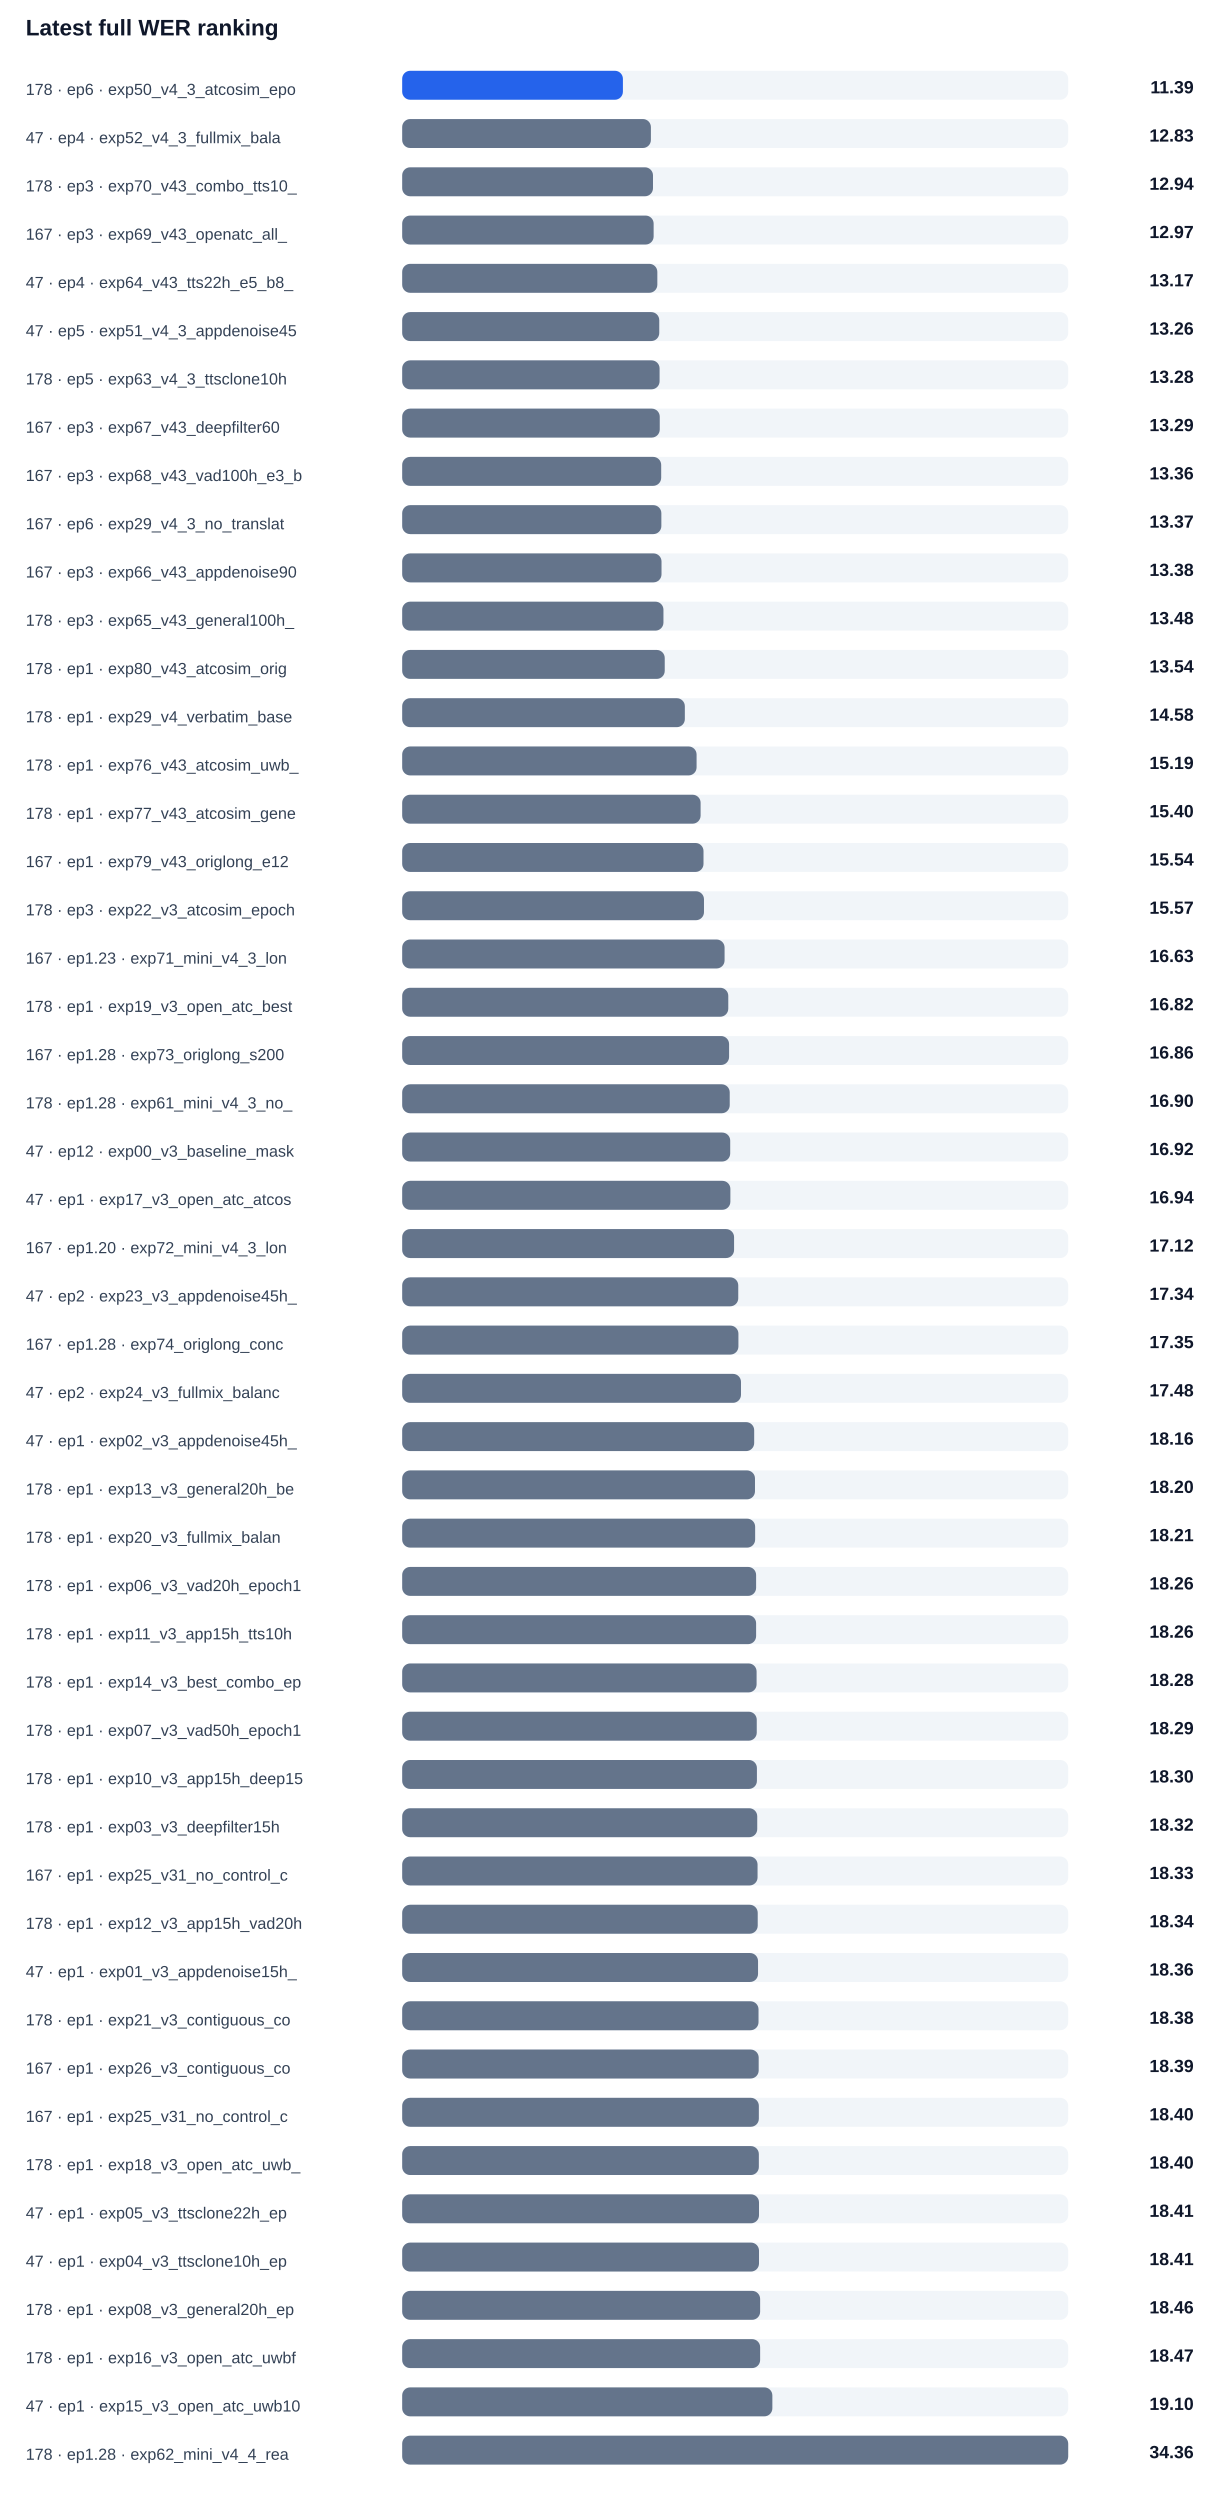
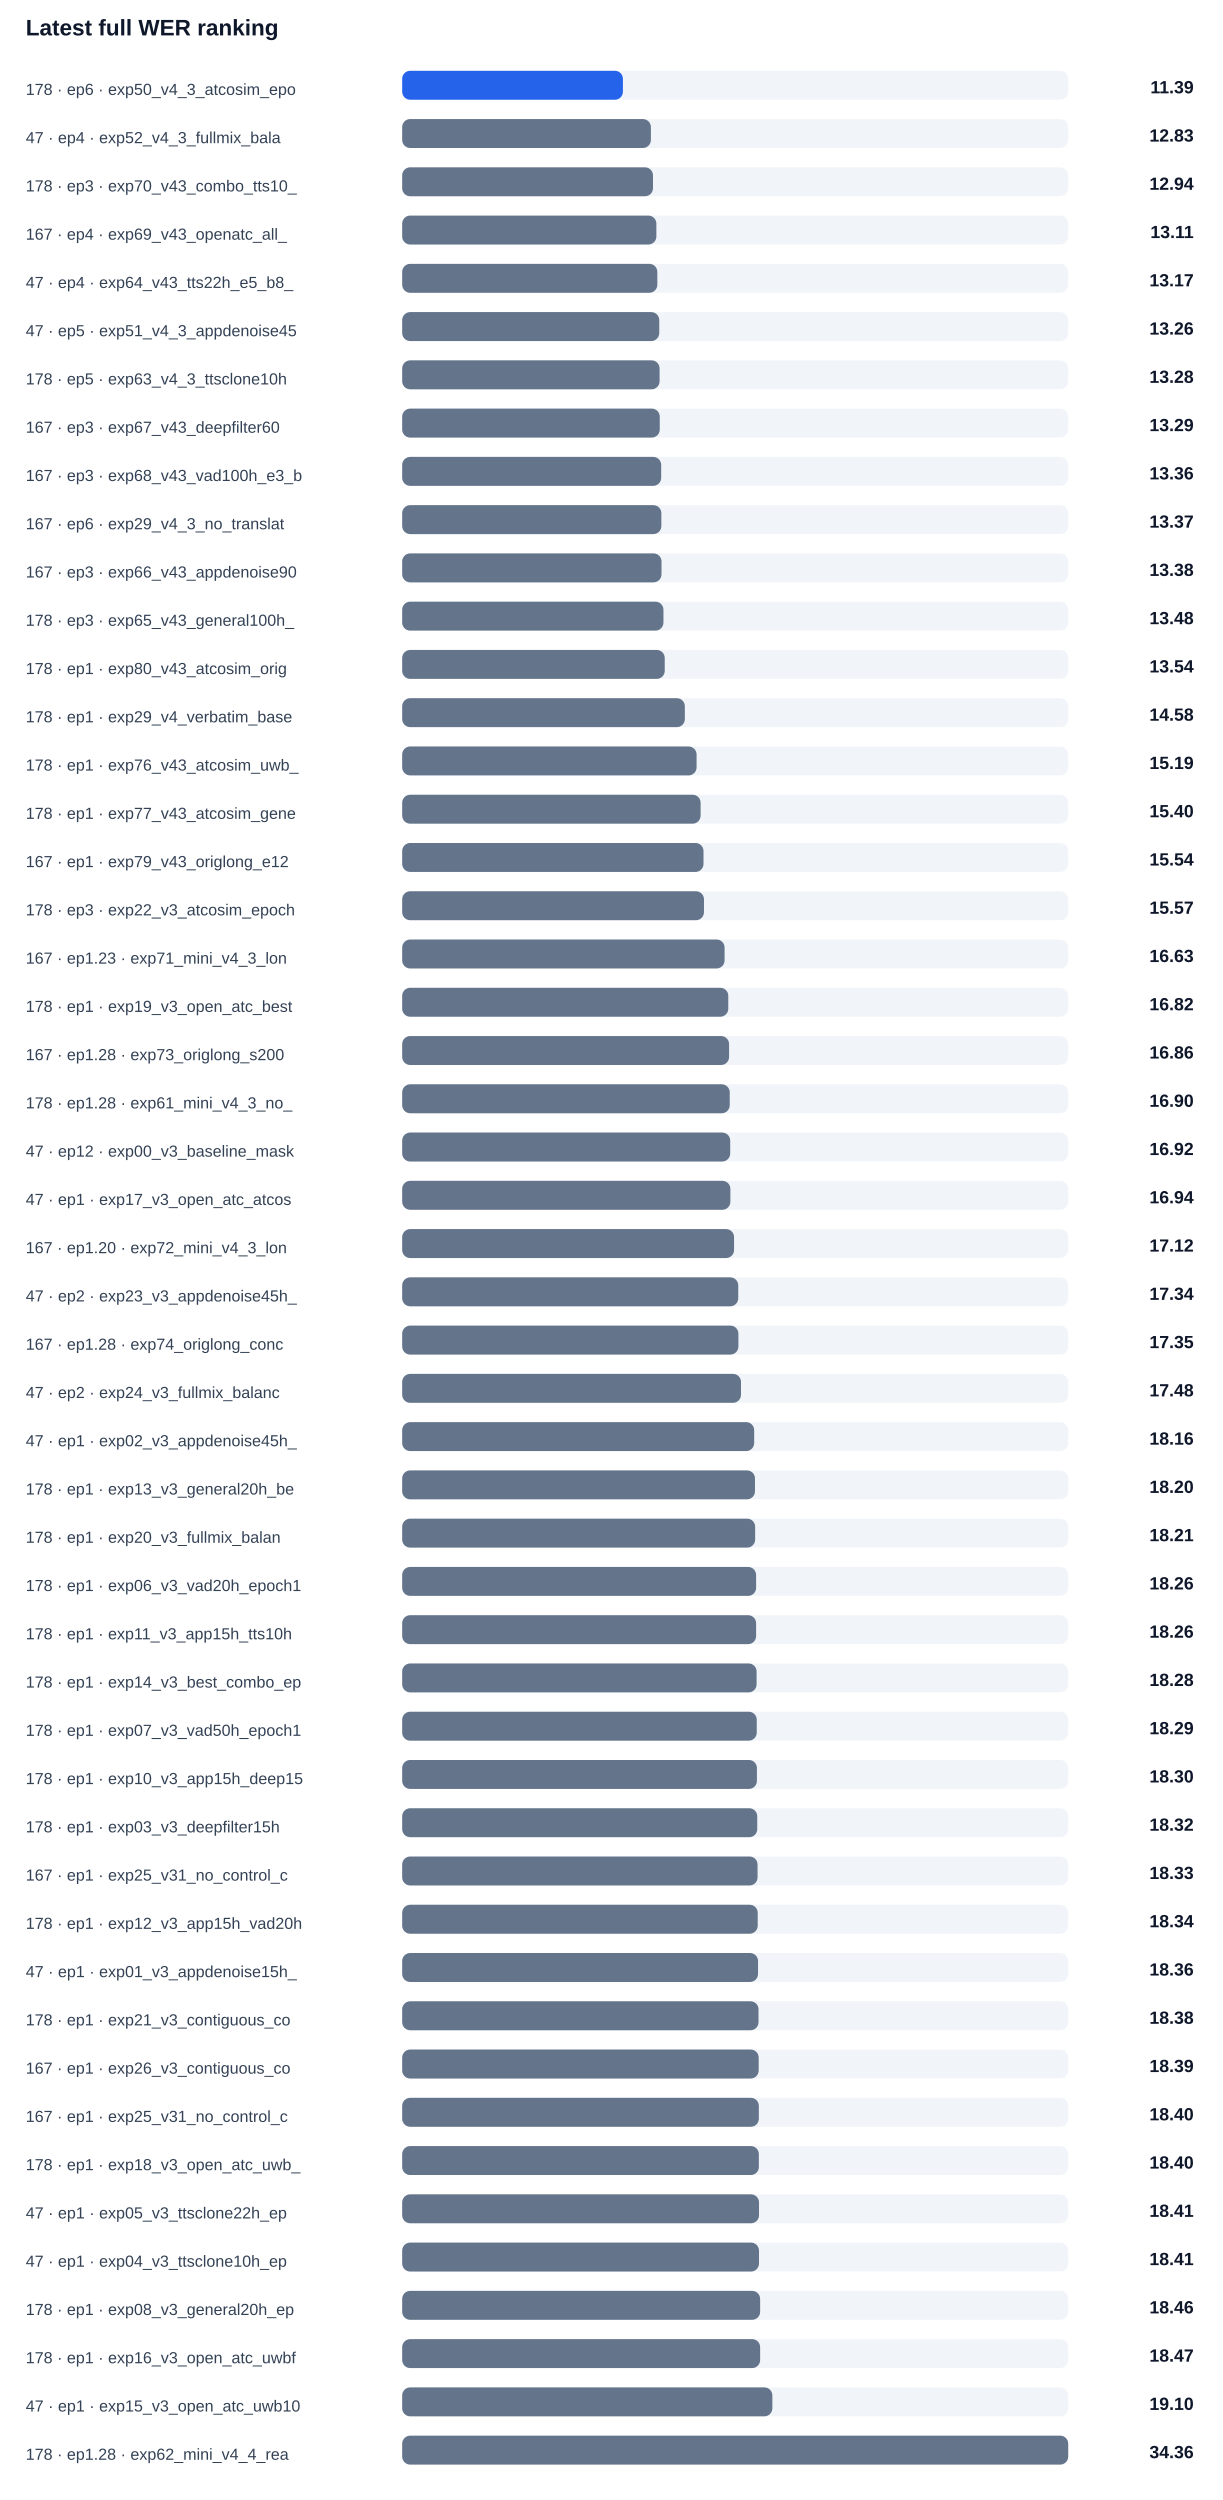
<svg xmlns="http://www.w3.org/2000/svg" width="100%" viewBox="0 0 760 1554" style="max-width:760px;background:#ffffff;border:1px solid #e5e7eb;border-radius:10px;">
  <text x="16.0" y="22.0" font-size="14" fill="#0f172a" text-anchor="start" font-family="Arial, sans-serif" font-weight="700">Latest full WER ranking</text>
  <text x="16.0" y="59.0" font-size="10" fill="#334155" text-anchor="start" font-family="Arial, sans-serif" font-weight="400">178 · ep6 · exp50_v4_3_atcosim_epo</text>
  <rect x="250" y="44" width="414" height="18" rx="5" fill="#f1f5f9" />
  <rect x="250" y="44" width="137.2" height="18" rx="5" fill="#2563eb" />
  <text x="742.0" y="58.0" font-size="11" fill="#0f172a" text-anchor="end" font-family="Arial, sans-serif" font-weight="700">11.39</text>
  <text x="16.0" y="89.0" font-size="10" fill="#334155" text-anchor="start" font-family="Arial, sans-serif" font-weight="400">47 · ep4 · exp52_v4_3_fullmix_bala</text>
  <rect x="250" y="74" width="414" height="18" rx="5" fill="#f1f5f9" />
  <rect x="250" y="74" width="154.6" height="18" rx="5" fill="#64748b" />
  <text x="742.0" y="88.0" font-size="11" fill="#0f172a" text-anchor="end" font-family="Arial, sans-serif" font-weight="700">12.83</text>
  <text x="16.0" y="119.0" font-size="10" fill="#334155" text-anchor="start" font-family="Arial, sans-serif" font-weight="400">178 · ep3 · exp70_v43_combo_tts10_</text>
  <rect x="250" y="104" width="414" height="18" rx="5" fill="#f1f5f9" />
  <rect x="250" y="104" width="155.9" height="18" rx="5" fill="#64748b" />
  <text x="742.0" y="118.0" font-size="11" fill="#0f172a" text-anchor="end" font-family="Arial, sans-serif" font-weight="700">12.94</text>
-   <text x="16.0" y="149.0" font-size="10" fill="#334155" text-anchor="start" font-family="Arial, sans-serif" font-weight="400">167 · ep3 · exp69_v43_openatc_all_</text>
+   <text x="16.0" y="149.0" font-size="10" fill="#334155" text-anchor="start" font-family="Arial, sans-serif" font-weight="400">167 · ep4 · exp69_v43_openatc_all_</text>
  <rect x="250" y="134" width="414" height="18" rx="5" fill="#f1f5f9" />
-   <rect x="250" y="134" width="156.3" height="18" rx="5" fill="#64748b" />
-   <text x="742.0" y="148.0" font-size="11" fill="#0f172a" text-anchor="end" font-family="Arial, sans-serif" font-weight="700">12.97</text>
+   <rect x="250" y="134" width="158.0" height="18" rx="5" fill="#64748b" />
+   <text x="742.0" y="148.0" font-size="11" fill="#0f172a" text-anchor="end" font-family="Arial, sans-serif" font-weight="700">13.11</text>
  <text x="16.0" y="179.0" font-size="10" fill="#334155" text-anchor="start" font-family="Arial, sans-serif" font-weight="400">47 · ep4 · exp64_v43_tts22h_e5_b8_</text>
  <rect x="250" y="164" width="414" height="18" rx="5" fill="#f1f5f9" />
  <rect x="250" y="164" width="158.6" height="18" rx="5" fill="#64748b" />
  <text x="742.0" y="178.0" font-size="11" fill="#0f172a" text-anchor="end" font-family="Arial, sans-serif" font-weight="700">13.17</text>
  <text x="16.0" y="209.0" font-size="10" fill="#334155" text-anchor="start" font-family="Arial, sans-serif" font-weight="400">47 · ep5 · exp51_v4_3_appdenoise45</text>
  <rect x="250" y="194" width="414" height="18" rx="5" fill="#f1f5f9" />
  <rect x="250" y="194" width="159.8" height="18" rx="5" fill="#64748b" />
  <text x="742.0" y="208.0" font-size="11" fill="#0f172a" text-anchor="end" font-family="Arial, sans-serif" font-weight="700">13.26</text>
  <text x="16.0" y="239.0" font-size="10" fill="#334155" text-anchor="start" font-family="Arial, sans-serif" font-weight="400">178 · ep5 · exp63_v4_3_ttsclone10h</text>
  <rect x="250" y="224" width="414" height="18" rx="5" fill="#f1f5f9" />
  <rect x="250" y="224" width="160.0" height="18" rx="5" fill="#64748b" />
  <text x="742.0" y="238.0" font-size="11" fill="#0f172a" text-anchor="end" font-family="Arial, sans-serif" font-weight="700">13.28</text>
  <text x="16.0" y="269.0" font-size="10" fill="#334155" text-anchor="start" font-family="Arial, sans-serif" font-weight="400">167 · ep3 · exp67_v43_deepfilter60</text>
  <rect x="250" y="254" width="414" height="18" rx="5" fill="#f1f5f9" />
  <rect x="250" y="254" width="160.1" height="18" rx="5" fill="#64748b" />
  <text x="742.0" y="268.0" font-size="11" fill="#0f172a" text-anchor="end" font-family="Arial, sans-serif" font-weight="700">13.29</text>
  <text x="16.0" y="299.0" font-size="10" fill="#334155" text-anchor="start" font-family="Arial, sans-serif" font-weight="400">167 · ep3 · exp68_v43_vad100h_e3_b</text>
  <rect x="250" y="284" width="414" height="18" rx="5" fill="#f1f5f9" />
  <rect x="250" y="284" width="161.0" height="18" rx="5" fill="#64748b" />
  <text x="742.0" y="298.0" font-size="11" fill="#0f172a" text-anchor="end" font-family="Arial, sans-serif" font-weight="700">13.36</text>
  <text x="16.0" y="329.0" font-size="10" fill="#334155" text-anchor="start" font-family="Arial, sans-serif" font-weight="400">167 · ep6 · exp29_v4_3_no_translat</text>
  <rect x="250" y="314" width="414" height="18" rx="5" fill="#f1f5f9" />
  <rect x="250" y="314" width="161.1" height="18" rx="5" fill="#64748b" />
  <text x="742.0" y="328.0" font-size="11" fill="#0f172a" text-anchor="end" font-family="Arial, sans-serif" font-weight="700">13.37</text>
  <text x="16.0" y="359.0" font-size="10" fill="#334155" text-anchor="start" font-family="Arial, sans-serif" font-weight="400">167 · ep3 · exp66_v43_appdenoise90</text>
  <rect x="250" y="344" width="414" height="18" rx="5" fill="#f1f5f9" />
  <rect x="250" y="344" width="161.2" height="18" rx="5" fill="#64748b" />
  <text x="742.0" y="358.0" font-size="11" fill="#0f172a" text-anchor="end" font-family="Arial, sans-serif" font-weight="700">13.38</text>
  <text x="16.0" y="389.0" font-size="10" fill="#334155" text-anchor="start" font-family="Arial, sans-serif" font-weight="400">178 · ep3 · exp65_v43_general100h_</text>
  <rect x="250" y="374" width="414" height="18" rx="5" fill="#f1f5f9" />
  <rect x="250" y="374" width="162.4" height="18" rx="5" fill="#64748b" />
  <text x="742.0" y="388.0" font-size="11" fill="#0f172a" text-anchor="end" font-family="Arial, sans-serif" font-weight="700">13.48</text>
  <text x="16.0" y="419.0" font-size="10" fill="#334155" text-anchor="start" font-family="Arial, sans-serif" font-weight="400">178 · ep1 · exp80_v43_atcosim_orig</text>
  <rect x="250" y="404" width="414" height="18" rx="5" fill="#f1f5f9" />
  <rect x="250" y="404" width="163.2" height="18" rx="5" fill="#64748b" />
  <text x="742.0" y="418.0" font-size="11" fill="#0f172a" text-anchor="end" font-family="Arial, sans-serif" font-weight="700">13.54</text>
  <text x="16.0" y="449.0" font-size="10" fill="#334155" text-anchor="start" font-family="Arial, sans-serif" font-weight="400">178 · ep1 · exp29_v4_verbatim_base</text>
  <rect x="250" y="434" width="414" height="18" rx="5" fill="#f1f5f9" />
  <rect x="250" y="434" width="175.7" height="18" rx="5" fill="#64748b" />
  <text x="742.0" y="448.0" font-size="11" fill="#0f172a" text-anchor="end" font-family="Arial, sans-serif" font-weight="700">14.58</text>
  <text x="16.0" y="479.0" font-size="10" fill="#334155" text-anchor="start" font-family="Arial, sans-serif" font-weight="400">178 · ep1 · exp76_v43_atcosim_uwb_</text>
  <rect x="250" y="464" width="414" height="18" rx="5" fill="#f1f5f9" />
  <rect x="250" y="464" width="183.0" height="18" rx="5" fill="#64748b" />
  <text x="742.0" y="478.0" font-size="11" fill="#0f172a" text-anchor="end" font-family="Arial, sans-serif" font-weight="700">15.19</text>
  <text x="16.0" y="509.0" font-size="10" fill="#334155" text-anchor="start" font-family="Arial, sans-serif" font-weight="400">178 · ep1 · exp77_v43_atcosim_gene</text>
  <rect x="250" y="494" width="414" height="18" rx="5" fill="#f1f5f9" />
  <rect x="250" y="494" width="185.5" height="18" rx="5" fill="#64748b" />
  <text x="742.0" y="508.0" font-size="11" fill="#0f172a" text-anchor="end" font-family="Arial, sans-serif" font-weight="700">15.40</text>
  <text x="16.0" y="539.0" font-size="10" fill="#334155" text-anchor="start" font-family="Arial, sans-serif" font-weight="400">167 · ep1 · exp79_v43_origlong_e12</text>
  <rect x="250" y="524" width="414" height="18" rx="5" fill="#f1f5f9" />
  <rect x="250" y="524" width="187.3" height="18" rx="5" fill="#64748b" />
  <text x="742.0" y="538.0" font-size="11" fill="#0f172a" text-anchor="end" font-family="Arial, sans-serif" font-weight="700">15.54</text>
  <text x="16.0" y="569.0" font-size="10" fill="#334155" text-anchor="start" font-family="Arial, sans-serif" font-weight="400">178 · ep3 · exp22_v3_atcosim_epoch</text>
  <rect x="250" y="554" width="414" height="18" rx="5" fill="#f1f5f9" />
  <rect x="250" y="554" width="187.6" height="18" rx="5" fill="#64748b" />
  <text x="742.0" y="568.0" font-size="11" fill="#0f172a" text-anchor="end" font-family="Arial, sans-serif" font-weight="700">15.57</text>
  <text x="16.0" y="599.0" font-size="10" fill="#334155" text-anchor="start" font-family="Arial, sans-serif" font-weight="400">167 · ep1.23 · exp71_mini_v4_3_lon</text>
  <rect x="250" y="584" width="414" height="18" rx="5" fill="#f1f5f9" />
  <rect x="250" y="584" width="200.4" height="18" rx="5" fill="#64748b" />
  <text x="742.0" y="598.0" font-size="11" fill="#0f172a" text-anchor="end" font-family="Arial, sans-serif" font-weight="700">16.63</text>
  <text x="16.0" y="629.0" font-size="10" fill="#334155" text-anchor="start" font-family="Arial, sans-serif" font-weight="400">178 · ep1 · exp19_v3_open_atc_best</text>
  <rect x="250" y="614" width="414" height="18" rx="5" fill="#f1f5f9" />
  <rect x="250" y="614" width="202.7" height="18" rx="5" fill="#64748b" />
  <text x="742.0" y="628.0" font-size="11" fill="#0f172a" text-anchor="end" font-family="Arial, sans-serif" font-weight="700">16.82</text>
  <text x="16.0" y="659.0" font-size="10" fill="#334155" text-anchor="start" font-family="Arial, sans-serif" font-weight="400">167 · ep1.28 · exp73_origlong_s200</text>
  <rect x="250" y="644" width="414" height="18" rx="5" fill="#f1f5f9" />
  <rect x="250" y="644" width="203.2" height="18" rx="5" fill="#64748b" />
  <text x="742.0" y="658.0" font-size="11" fill="#0f172a" text-anchor="end" font-family="Arial, sans-serif" font-weight="700">16.86</text>
  <text x="16.0" y="689.0" font-size="10" fill="#334155" text-anchor="start" font-family="Arial, sans-serif" font-weight="400">178 · ep1.28 · exp61_mini_v4_3_no_</text>
  <rect x="250" y="674" width="414" height="18" rx="5" fill="#f1f5f9" />
  <rect x="250" y="674" width="203.6" height="18" rx="5" fill="#64748b" />
  <text x="742.0" y="688.0" font-size="11" fill="#0f172a" text-anchor="end" font-family="Arial, sans-serif" font-weight="700">16.90</text>
  <text x="16.0" y="719.0" font-size="10" fill="#334155" text-anchor="start" font-family="Arial, sans-serif" font-weight="400">47 · ep12 · exp00_v3_baseline_mask</text>
  <rect x="250" y="704" width="414" height="18" rx="5" fill="#f1f5f9" />
  <rect x="250" y="704" width="203.9" height="18" rx="5" fill="#64748b" />
  <text x="742.0" y="718.0" font-size="11" fill="#0f172a" text-anchor="end" font-family="Arial, sans-serif" font-weight="700">16.92</text>
  <text x="16.0" y="749.0" font-size="10" fill="#334155" text-anchor="start" font-family="Arial, sans-serif" font-weight="400">47 · ep1 · exp17_v3_open_atc_atcos</text>
  <rect x="250" y="734" width="414" height="18" rx="5" fill="#f1f5f9" />
  <rect x="250" y="734" width="204.0" height="18" rx="5" fill="#64748b" />
  <text x="742.0" y="748.0" font-size="11" fill="#0f172a" text-anchor="end" font-family="Arial, sans-serif" font-weight="700">16.94</text>
  <text x="16.0" y="779.0" font-size="10" fill="#334155" text-anchor="start" font-family="Arial, sans-serif" font-weight="400">167 · ep1.20 · exp72_mini_v4_3_lon</text>
  <rect x="250" y="764" width="414" height="18" rx="5" fill="#f1f5f9" />
  <rect x="250" y="764" width="206.3" height="18" rx="5" fill="#64748b" />
  <text x="742.0" y="778.0" font-size="11" fill="#0f172a" text-anchor="end" font-family="Arial, sans-serif" font-weight="700">17.12</text>
  <text x="16.0" y="809.0" font-size="10" fill="#334155" text-anchor="start" font-family="Arial, sans-serif" font-weight="400">47 · ep2 · exp23_v3_appdenoise45h_</text>
  <rect x="250" y="794" width="414" height="18" rx="5" fill="#f1f5f9" />
  <rect x="250" y="794" width="208.9" height="18" rx="5" fill="#64748b" />
  <text x="742.0" y="808.0" font-size="11" fill="#0f172a" text-anchor="end" font-family="Arial, sans-serif" font-weight="700">17.34</text>
  <text x="16.0" y="839.0" font-size="10" fill="#334155" text-anchor="start" font-family="Arial, sans-serif" font-weight="400">167 · ep1.28 · exp74_origlong_conc</text>
  <rect x="250" y="824" width="414" height="18" rx="5" fill="#f1f5f9" />
  <rect x="250" y="824" width="209.0" height="18" rx="5" fill="#64748b" />
  <text x="742.0" y="838.0" font-size="11" fill="#0f172a" text-anchor="end" font-family="Arial, sans-serif" font-weight="700">17.35</text>
  <text x="16.0" y="869.0" font-size="10" fill="#334155" text-anchor="start" font-family="Arial, sans-serif" font-weight="400">47 · ep2 · exp24_v3_fullmix_balanc</text>
  <rect x="250" y="854" width="414" height="18" rx="5" fill="#f1f5f9" />
  <rect x="250" y="854" width="210.6" height="18" rx="5" fill="#64748b" />
  <text x="742.0" y="868.0" font-size="11" fill="#0f172a" text-anchor="end" font-family="Arial, sans-serif" font-weight="700">17.48</text>
  <text x="16.0" y="899.0" font-size="10" fill="#334155" text-anchor="start" font-family="Arial, sans-serif" font-weight="400">47 · ep1 · exp02_v3_appdenoise45h_</text>
  <rect x="250" y="884" width="414" height="18" rx="5" fill="#f1f5f9" />
  <rect x="250" y="884" width="218.8" height="18" rx="5" fill="#64748b" />
  <text x="742.0" y="898.0" font-size="11" fill="#0f172a" text-anchor="end" font-family="Arial, sans-serif" font-weight="700">18.16</text>
  <text x="16.0" y="929.0" font-size="10" fill="#334155" text-anchor="start" font-family="Arial, sans-serif" font-weight="400">178 · ep1 · exp13_v3_general20h_be</text>
  <rect x="250" y="914" width="414" height="18" rx="5" fill="#f1f5f9" />
  <rect x="250" y="914" width="219.3" height="18" rx="5" fill="#64748b" />
  <text x="742.0" y="928.0" font-size="11" fill="#0f172a" text-anchor="end" font-family="Arial, sans-serif" font-weight="700">18.20</text>
  <text x="16.0" y="959.0" font-size="10" fill="#334155" text-anchor="start" font-family="Arial, sans-serif" font-weight="400">178 · ep1 · exp20_v3_fullmix_balan</text>
  <rect x="250" y="944" width="414" height="18" rx="5" fill="#f1f5f9" />
  <rect x="250" y="944" width="219.4" height="18" rx="5" fill="#64748b" />
  <text x="742.0" y="958.0" font-size="11" fill="#0f172a" text-anchor="end" font-family="Arial, sans-serif" font-weight="700">18.21</text>
  <text x="16.0" y="989.0" font-size="10" fill="#334155" text-anchor="start" font-family="Arial, sans-serif" font-weight="400">178 · ep1 · exp06_v3_vad20h_epoch1</text>
  <rect x="250" y="974" width="414" height="18" rx="5" fill="#f1f5f9" />
  <rect x="250" y="974" width="220.0" height="18" rx="5" fill="#64748b" />
  <text x="742.0" y="988.0" font-size="11" fill="#0f172a" text-anchor="end" font-family="Arial, sans-serif" font-weight="700">18.26</text>
  <text x="16.0" y="1019.0" font-size="10" fill="#334155" text-anchor="start" font-family="Arial, sans-serif" font-weight="400">178 · ep1 · exp11_v3_app15h_tts10h</text>
  <rect x="250" y="1004" width="414" height="18" rx="5" fill="#f1f5f9" />
  <rect x="250" y="1004" width="220.0" height="18" rx="5" fill="#64748b" />
  <text x="742.0" y="1018.0" font-size="11" fill="#0f172a" text-anchor="end" font-family="Arial, sans-serif" font-weight="700">18.26</text>
  <text x="16.0" y="1049.0" font-size="10" fill="#334155" text-anchor="start" font-family="Arial, sans-serif" font-weight="400">178 · ep1 · exp14_v3_best_combo_ep</text>
  <rect x="250" y="1034" width="414" height="18" rx="5" fill="#f1f5f9" />
  <rect x="250" y="1034" width="220.3" height="18" rx="5" fill="#64748b" />
  <text x="742.0" y="1048.0" font-size="11" fill="#0f172a" text-anchor="end" font-family="Arial, sans-serif" font-weight="700">18.28</text>
  <text x="16.0" y="1079.0" font-size="10" fill="#334155" text-anchor="start" font-family="Arial, sans-serif" font-weight="400">178 · ep1 · exp07_v3_vad50h_epoch1</text>
  <rect x="250" y="1064" width="414" height="18" rx="5" fill="#f1f5f9" />
  <rect x="250" y="1064" width="220.4" height="18" rx="5" fill="#64748b" />
  <text x="742.0" y="1078.0" font-size="11" fill="#0f172a" text-anchor="end" font-family="Arial, sans-serif" font-weight="700">18.29</text>
  <text x="16.0" y="1109.0" font-size="10" fill="#334155" text-anchor="start" font-family="Arial, sans-serif" font-weight="400">178 · ep1 · exp10_v3_app15h_deep15</text>
  <rect x="250" y="1094" width="414" height="18" rx="5" fill="#f1f5f9" />
  <rect x="250" y="1094" width="220.5" height="18" rx="5" fill="#64748b" />
  <text x="742.0" y="1108.0" font-size="11" fill="#0f172a" text-anchor="end" font-family="Arial, sans-serif" font-weight="700">18.30</text>
  <text x="16.0" y="1139.0" font-size="10" fill="#334155" text-anchor="start" font-family="Arial, sans-serif" font-weight="400">178 · ep1 · exp03_v3_deepfilter15h</text>
  <rect x="250" y="1124" width="414" height="18" rx="5" fill="#f1f5f9" />
  <rect x="250" y="1124" width="220.7" height="18" rx="5" fill="#64748b" />
  <text x="742.0" y="1138.0" font-size="11" fill="#0f172a" text-anchor="end" font-family="Arial, sans-serif" font-weight="700">18.32</text>
  <text x="16.0" y="1169.0" font-size="10" fill="#334155" text-anchor="start" font-family="Arial, sans-serif" font-weight="400">167 · ep1 · exp25_v31_no_control_c</text>
  <rect x="250" y="1154" width="414" height="18" rx="5" fill="#f1f5f9" />
  <rect x="250" y="1154" width="220.9" height="18" rx="5" fill="#64748b" />
  <text x="742.0" y="1168.0" font-size="11" fill="#0f172a" text-anchor="end" font-family="Arial, sans-serif" font-weight="700">18.33</text>
  <text x="16.0" y="1199.0" font-size="10" fill="#334155" text-anchor="start" font-family="Arial, sans-serif" font-weight="400">178 · ep1 · exp12_v3_app15h_vad20h</text>
  <rect x="250" y="1184" width="414" height="18" rx="5" fill="#f1f5f9" />
  <rect x="250" y="1184" width="221.0" height="18" rx="5" fill="#64748b" />
  <text x="742.0" y="1198.0" font-size="11" fill="#0f172a" text-anchor="end" font-family="Arial, sans-serif" font-weight="700">18.34</text>
  <text x="16.0" y="1229.0" font-size="10" fill="#334155" text-anchor="start" font-family="Arial, sans-serif" font-weight="400">47 · ep1 · exp01_v3_appdenoise15h_</text>
  <rect x="250" y="1214" width="414" height="18" rx="5" fill="#f1f5f9" />
  <rect x="250" y="1214" width="221.2" height="18" rx="5" fill="#64748b" />
  <text x="742.0" y="1228.0" font-size="11" fill="#0f172a" text-anchor="end" font-family="Arial, sans-serif" font-weight="700">18.36</text>
  <text x="16.0" y="1259.0" font-size="10" fill="#334155" text-anchor="start" font-family="Arial, sans-serif" font-weight="400">178 · ep1 · exp21_v3_contiguous_co</text>
  <rect x="250" y="1244" width="414" height="18" rx="5" fill="#f1f5f9" />
  <rect x="250" y="1244" width="221.5" height="18" rx="5" fill="#64748b" />
  <text x="742.0" y="1258.0" font-size="11" fill="#0f172a" text-anchor="end" font-family="Arial, sans-serif" font-weight="700">18.38</text>
  <text x="16.0" y="1289.0" font-size="10" fill="#334155" text-anchor="start" font-family="Arial, sans-serif" font-weight="400">167 · ep1 · exp26_v3_contiguous_co</text>
  <rect x="250" y="1274" width="414" height="18" rx="5" fill="#f1f5f9" />
  <rect x="250" y="1274" width="221.6" height="18" rx="5" fill="#64748b" />
  <text x="742.0" y="1288.0" font-size="11" fill="#0f172a" text-anchor="end" font-family="Arial, sans-serif" font-weight="700">18.39</text>
  <text x="16.0" y="1319.0" font-size="10" fill="#334155" text-anchor="start" font-family="Arial, sans-serif" font-weight="400">167 · ep1 · exp25_v31_no_control_c</text>
  <rect x="250" y="1304" width="414" height="18" rx="5" fill="#f1f5f9" />
  <rect x="250" y="1304" width="221.7" height="18" rx="5" fill="#64748b" />
  <text x="742.0" y="1318.0" font-size="11" fill="#0f172a" text-anchor="end" font-family="Arial, sans-serif" font-weight="700">18.40</text>
  <text x="16.0" y="1349.0" font-size="10" fill="#334155" text-anchor="start" font-family="Arial, sans-serif" font-weight="400">178 · ep1 · exp18_v3_open_atc_uwb_</text>
  <rect x="250" y="1334" width="414" height="18" rx="5" fill="#f1f5f9" />
  <rect x="250" y="1334" width="221.7" height="18" rx="5" fill="#64748b" />
  <text x="742.0" y="1348.0" font-size="11" fill="#0f172a" text-anchor="end" font-family="Arial, sans-serif" font-weight="700">18.40</text>
  <text x="16.0" y="1379.0" font-size="10" fill="#334155" text-anchor="start" font-family="Arial, sans-serif" font-weight="400">47 · ep1 · exp05_v3_ttsclone22h_ep</text>
  <rect x="250" y="1364" width="414" height="18" rx="5" fill="#f1f5f9" />
  <rect x="250" y="1364" width="221.8" height="18" rx="5" fill="#64748b" />
  <text x="742.0" y="1378.0" font-size="11" fill="#0f172a" text-anchor="end" font-family="Arial, sans-serif" font-weight="700">18.41</text>
  <text x="16.0" y="1409.0" font-size="10" fill="#334155" text-anchor="start" font-family="Arial, sans-serif" font-weight="400">47 · ep1 · exp04_v3_ttsclone10h_ep</text>
  <rect x="250" y="1394" width="414" height="18" rx="5" fill="#f1f5f9" />
  <rect x="250" y="1394" width="221.8" height="18" rx="5" fill="#64748b" />
  <text x="742.0" y="1408.0" font-size="11" fill="#0f172a" text-anchor="end" font-family="Arial, sans-serif" font-weight="700">18.41</text>
  <text x="16.0" y="1439.0" font-size="10" fill="#334155" text-anchor="start" font-family="Arial, sans-serif" font-weight="400">178 · ep1 · exp08_v3_general20h_ep</text>
  <rect x="250" y="1424" width="414" height="18" rx="5" fill="#f1f5f9" />
  <rect x="250" y="1424" width="222.5" height="18" rx="5" fill="#64748b" />
  <text x="742.0" y="1438.0" font-size="11" fill="#0f172a" text-anchor="end" font-family="Arial, sans-serif" font-weight="700">18.46</text>
  <text x="16.0" y="1469.0" font-size="10" fill="#334155" text-anchor="start" font-family="Arial, sans-serif" font-weight="400">178 · ep1 · exp16_v3_open_atc_uwbf</text>
  <rect x="250" y="1454" width="414" height="18" rx="5" fill="#f1f5f9" />
  <rect x="250" y="1454" width="222.5" height="18" rx="5" fill="#64748b" />
  <text x="742.0" y="1468.0" font-size="11" fill="#0f172a" text-anchor="end" font-family="Arial, sans-serif" font-weight="700">18.47</text>
  <text x="16.0" y="1499.0" font-size="10" fill="#334155" text-anchor="start" font-family="Arial, sans-serif" font-weight="400">47 · ep1 · exp15_v3_open_atc_uwb10</text>
  <rect x="250" y="1484" width="414" height="18" rx="5" fill="#f1f5f9" />
  <rect x="250" y="1484" width="230.1" height="18" rx="5" fill="#64748b" />
  <text x="742.0" y="1498.0" font-size="11" fill="#0f172a" text-anchor="end" font-family="Arial, sans-serif" font-weight="700">19.10</text>
  <text x="16.0" y="1529.0" font-size="10" fill="#334155" text-anchor="start" font-family="Arial, sans-serif" font-weight="400">178 · ep1.28 · exp62_mini_v4_4_rea</text>
  <rect x="250" y="1514" width="414" height="18" rx="5" fill="#f1f5f9" />
  <rect x="250" y="1514" width="414.0" height="18" rx="5" fill="#64748b" />
  <text x="742.0" y="1528.0" font-size="11" fill="#0f172a" text-anchor="end" font-family="Arial, sans-serif" font-weight="700">34.36</text>
</svg>
